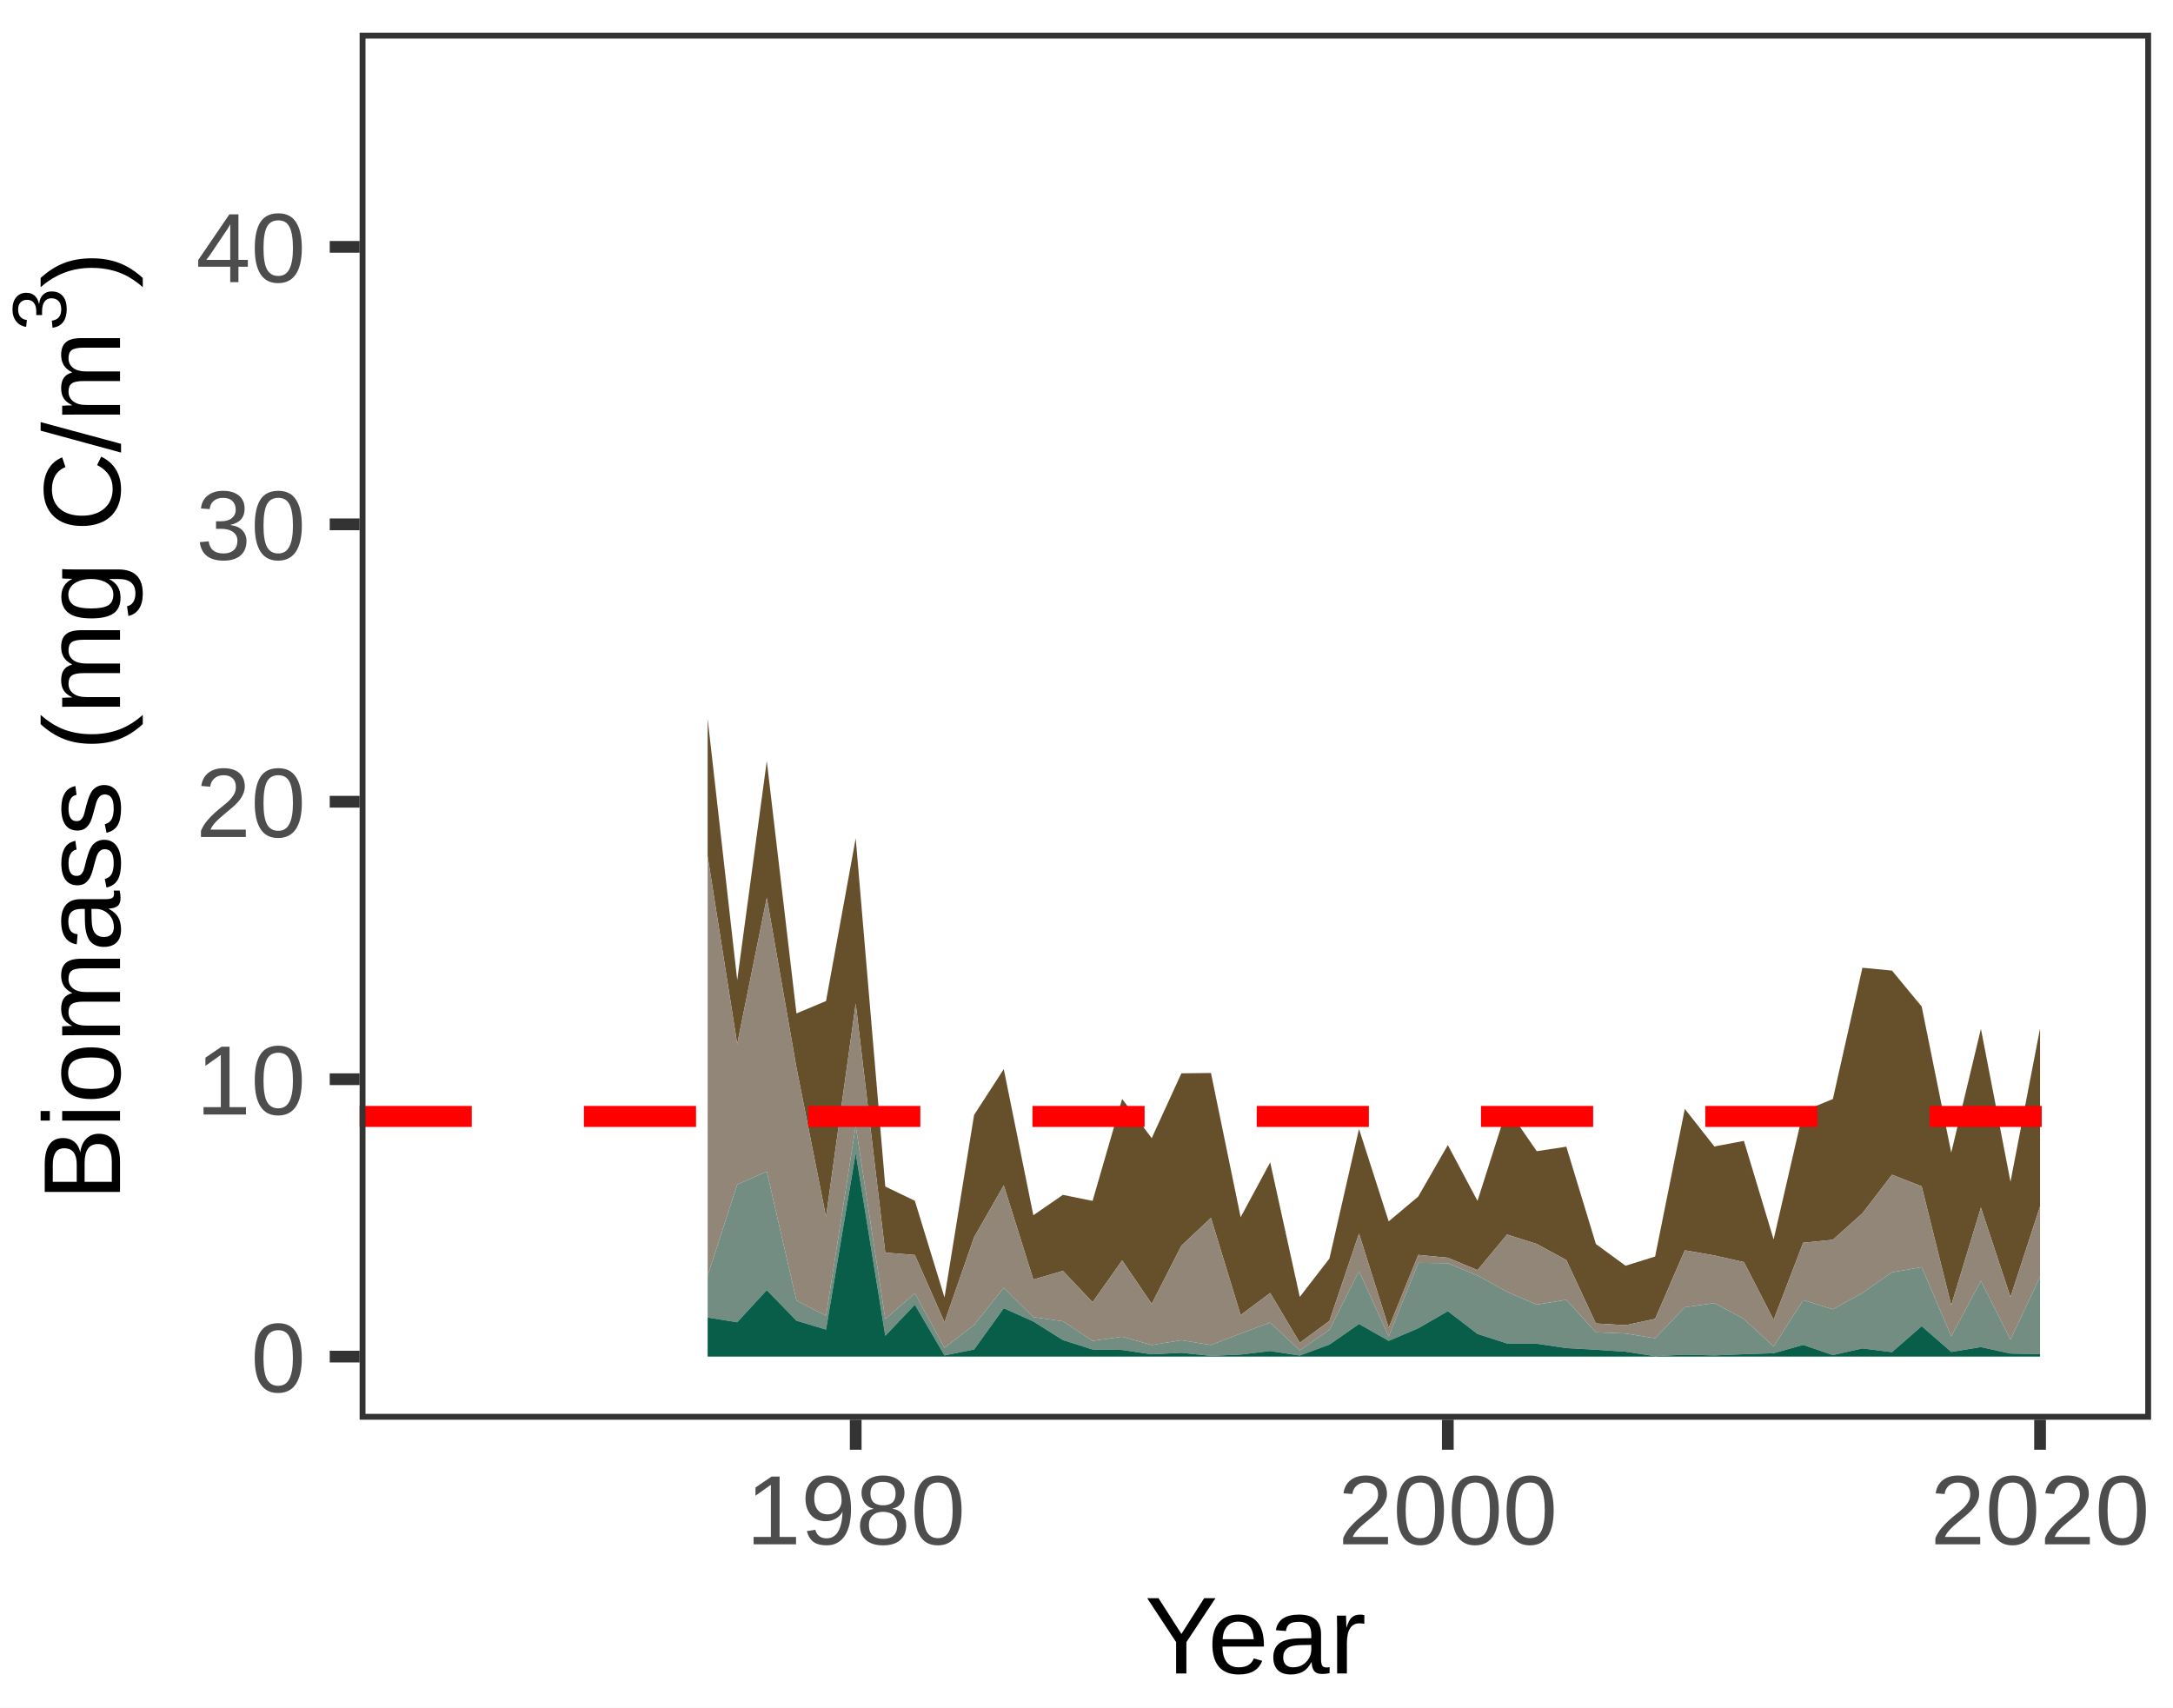
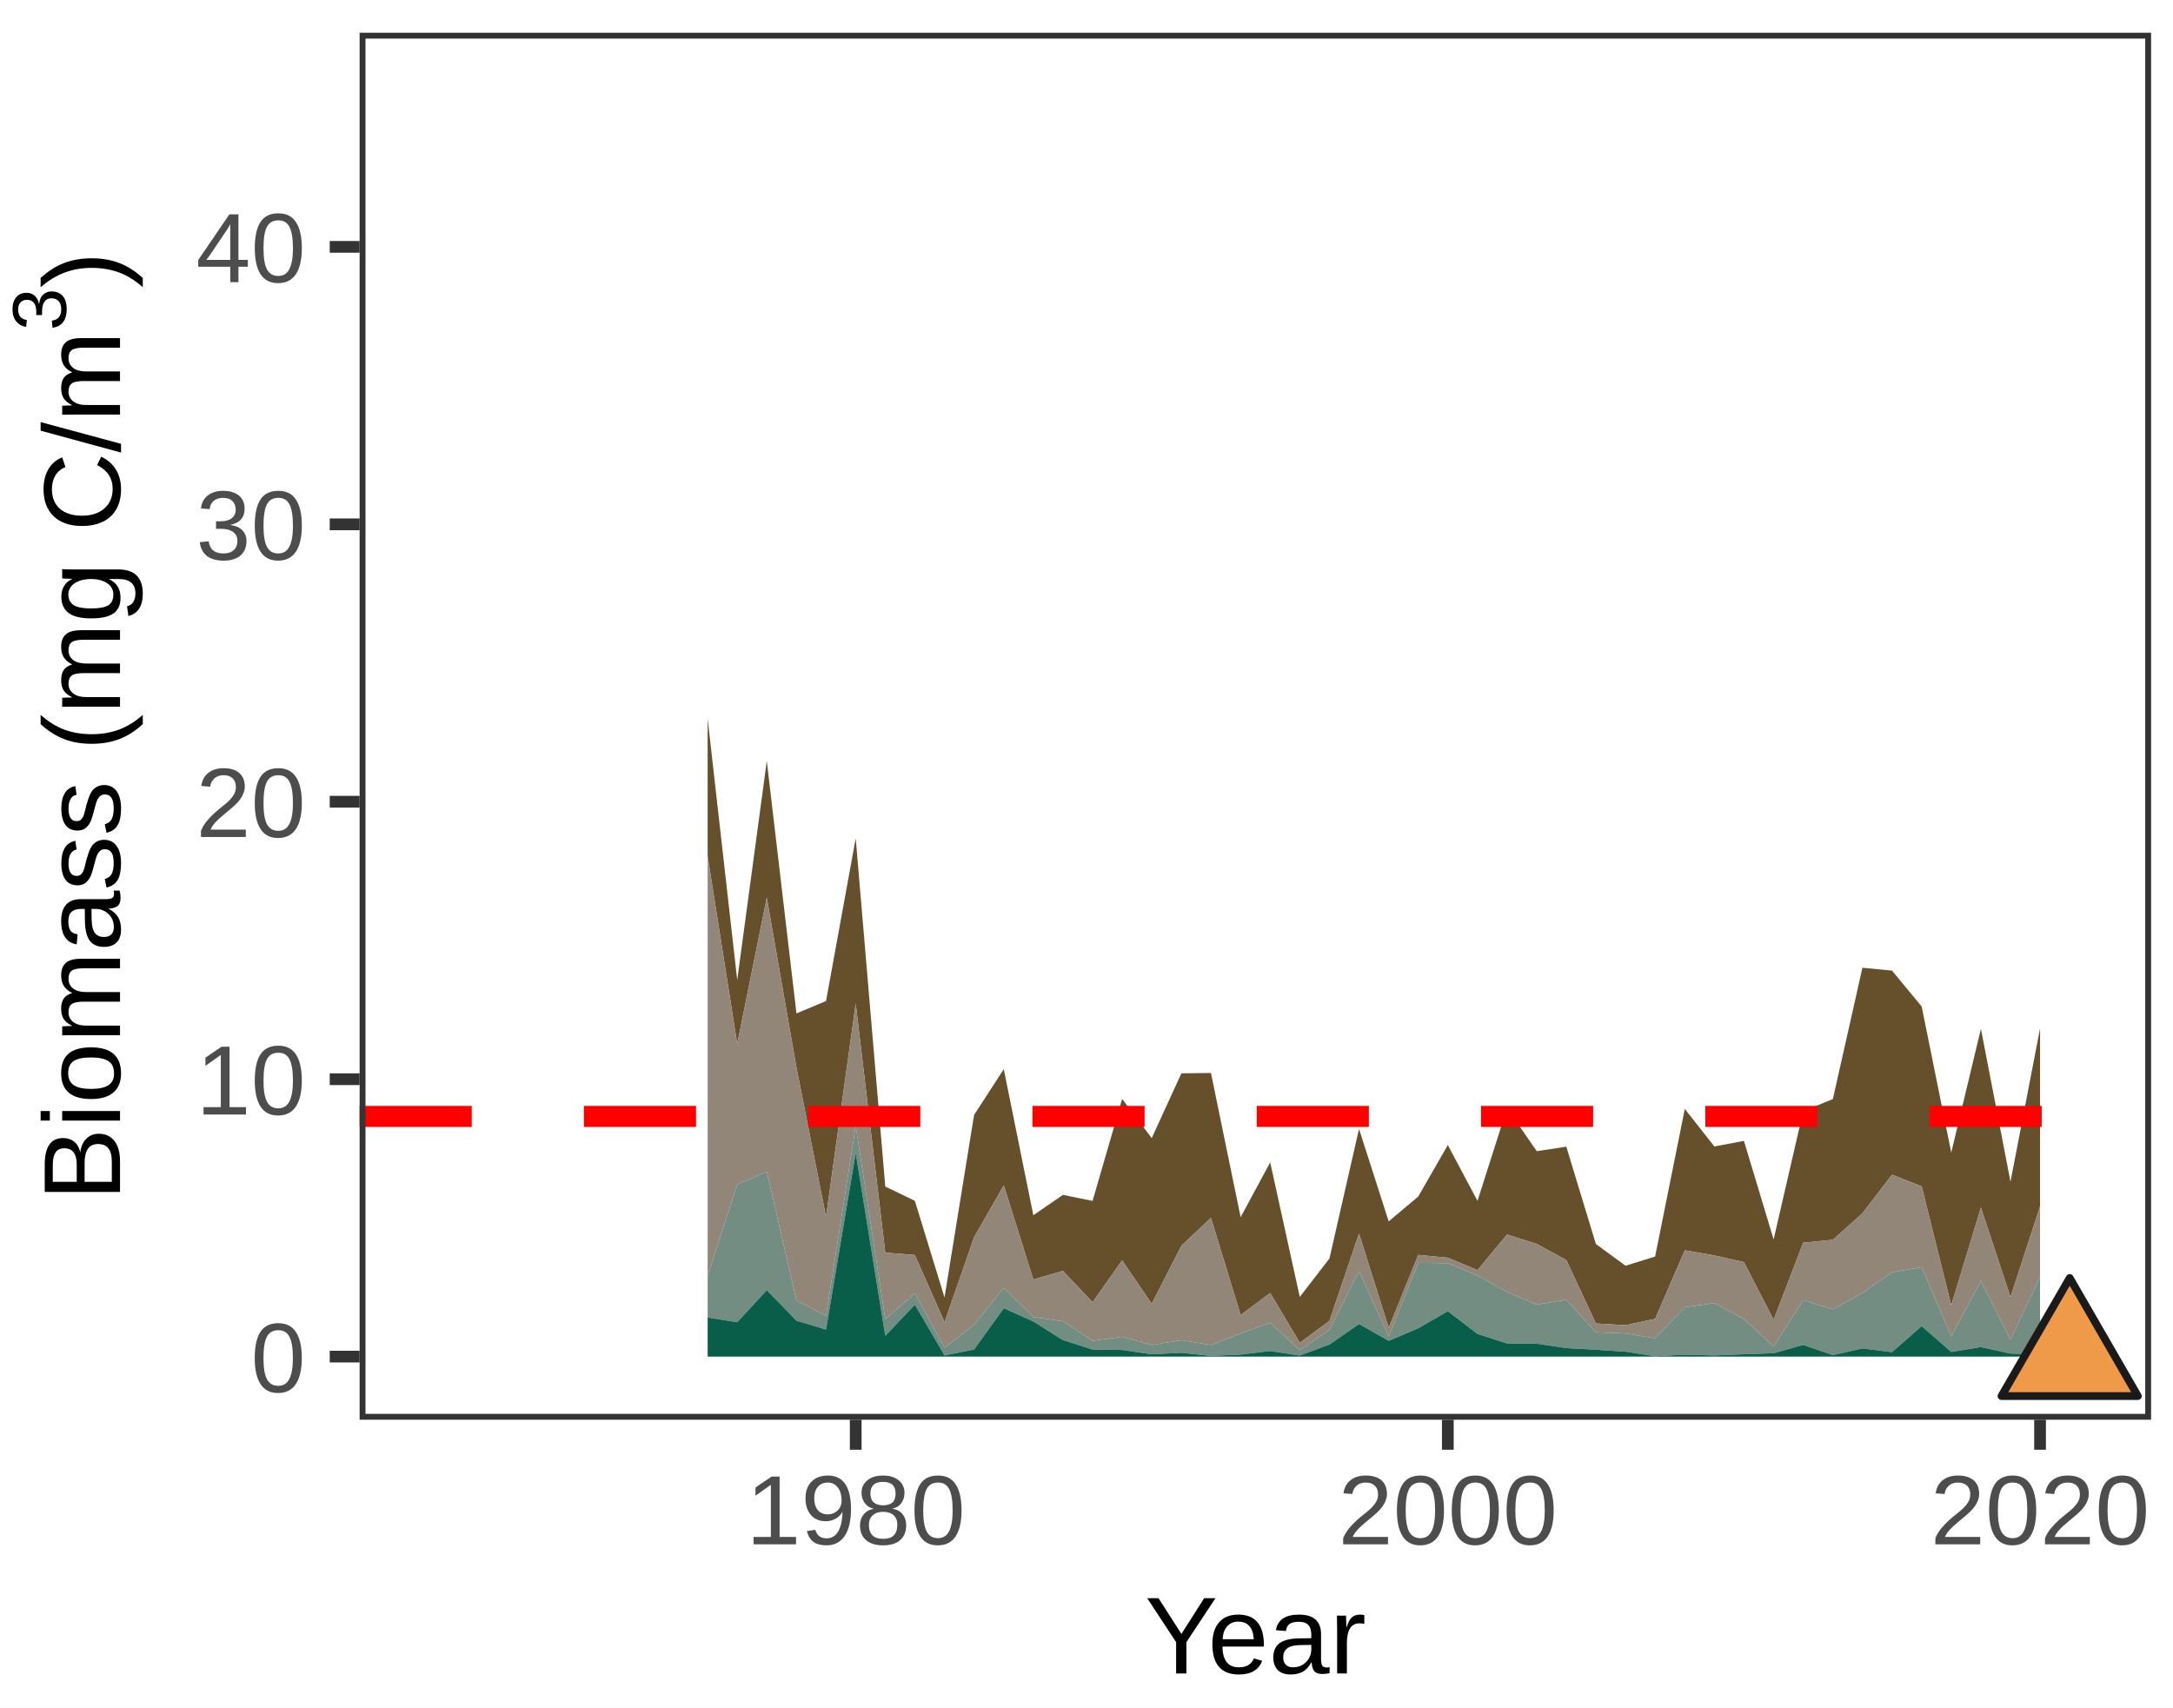
<svg xmlns="http://www.w3.org/2000/svg" class="svglite" width="198.43pt" height="155.91pt" viewBox="0 0 198.43 155.91">
  <defs>
    <style type="text/css">
    .svglite line, .svglite polyline, .svglite polygon, .svglite path, .svglite rect, .svglite circle {
      fill: none;
      stroke: #000000;
      stroke-linecap: round;
      stroke-linejoin: round;
      stroke-miterlimit: 10.00;
    }
  </style>
  </defs>
  <rect width="100%" height="100%" style="stroke: none; fill: #FFFFFF;" />
  <defs>
    <clipPath id="cpMC4wMHwxOTguNDN8MC4wMHwxNTUuOTE=">
      <rect x="0.00" y="0.00" width="198.43" height="155.91" />
    </clipPath>
  </defs>
  <g clip-path="url(#cpMC4wMHwxOTguNDN8MC4wMHwxNTUuOTE=)">
    <rect x="0.00" y="0.00" width="198.43" height="155.91" style="stroke-width: 1.07; stroke: #FFFFFF; fill: #FFFFFF;" />
  </g>
  <defs>
    <clipPath id="cpMzIuODR8MTk2LjQzfDIuOTl8MTI5LjY0">
      <rect x="32.84" y="2.99" width="163.59" height="126.65" />
    </clipPath>
  </defs>
  <g clip-path="url(#cpMzIuODR8MTk2LjQzfDIuOTl8MTI5LjY0)">
    <rect x="32.84" y="2.99" width="163.59" height="126.65" style="stroke-width: 1.07; stroke: none; fill: #FFFFFF;" />
    <polygon points="64.62,65.63 67.32,89.50 70.02,69.49 72.73,92.54 75.43,91.41 78.14,76.55 80.84,108.35 83.54,109.65 86.25,118.48 88.95,101.81 91.66,97.63 94.36,110.97 97.06,109.11 99.77,109.66 102.47,100.35 105.17,103.93 107.88,98.01 110.58,97.98 113.29,111.15 115.99,106.14 118.69,118.43 121.40,114.92 124.10,103.09 126.81,111.53 129.51,109.26 132.21,104.56 134.92,109.66 137.62,101.19 140.33,105.12 143.03,104.71 145.73,113.60 148.44,115.58 151.14,114.74 153.85,101.26 156.55,104.69 159.25,104.18 161.96,113.18 164.66,101.47 167.37,100.36 170.07,88.37 172.77,88.63 175.48,91.91 178.18,105.25 180.89,93.95 183.59,107.91 186.29,93.91 186.29,110.16 183.59,118.44 180.89,110.27 178.18,119.19 175.48,108.33 172.77,107.27 170.07,110.79 167.37,113.21 164.66,113.48 161.96,120.52 159.25,115.25 156.55,114.64 153.85,114.17 151.14,120.43 148.44,121.01 145.73,120.85 143.03,115.06 140.33,113.59 137.62,112.73 134.92,115.98 132.21,114.85 129.51,114.59 126.81,121.25 124.10,112.64 121.40,120.62 118.69,122.61 115.99,118.07 113.29,120.08 110.58,111.21 107.88,113.75 105.17,119.06 102.47,115.09 99.77,118.91 97.06,116.05 94.36,116.84 91.66,108.24 88.95,112.98 86.25,120.74 83.54,114.60 80.84,114.38 78.14,91.63 75.43,111.12 72.73,97.48 70.02,81.97 67.32,95.32 64.62,78.18 " style="stroke-width: 0.00; stroke: none; fill: #664F2B;" />
    <polyline points="64.62,65.63 67.32,89.50 70.02,69.49 72.73,92.54 75.43,91.41 78.14,76.55 80.84,108.35 83.54,109.65 86.25,118.48 88.95,101.81 91.66,97.63 94.36,110.97 97.06,109.11 99.77,109.66 102.47,100.35 105.17,103.93 107.88,98.01 110.58,97.98 113.29,111.15 115.99,106.14 118.69,118.43 121.40,114.92 124.10,103.09 126.81,111.53 129.51,109.26 132.21,104.56 134.92,109.66 137.62,101.19 140.33,105.12 143.03,104.71 145.73,113.60 148.44,115.58 151.14,114.74 153.85,101.26 156.55,104.69 159.25,104.18 161.96,113.18 164.66,101.47 167.37,100.36 170.07,88.37 172.77,88.63 175.48,91.91 178.18,105.25 180.89,93.95 183.59,107.91 186.29,93.91 " style="stroke-width: 1.07; stroke: none;" />
    <polygon points="64.62,78.18 67.32,95.32 70.02,81.97 72.73,97.48 75.43,111.12 78.14,91.63 80.84,114.38 83.54,114.60 86.25,120.74 88.95,112.98 91.66,108.24 94.36,116.84 97.06,116.05 99.77,118.91 102.47,115.09 105.17,119.06 107.88,113.75 110.58,111.21 113.29,120.08 115.99,118.07 118.69,122.61 121.40,120.62 124.10,112.64 126.81,121.25 129.51,114.59 132.21,114.85 134.92,115.98 137.62,112.73 140.33,113.59 143.03,115.06 145.73,120.85 148.44,121.01 151.14,120.43 153.85,114.17 156.55,114.64 159.25,115.25 161.96,120.52 164.66,113.48 167.37,113.21 170.07,110.79 172.77,107.27 175.48,108.33 178.18,119.19 180.89,110.27 183.59,118.44 186.29,110.16 186.29,116.58 183.59,122.33 180.89,116.97 178.18,122.02 175.48,115.71 172.77,116.18 170.07,118.06 167.37,119.56 164.66,118.72 161.96,122.96 159.25,120.44 156.55,118.99 153.85,119.37 151.14,122.20 148.44,121.77 145.73,121.66 143.03,118.69 140.33,119.13 137.62,117.97 134.92,116.47 132.21,115.35 129.51,115.32 126.81,122.04 124.10,116.07 121.40,121.43 118.69,123.31 115.99,120.77 113.29,121.77 110.58,122.82 107.88,122.38 105.17,122.82 102.47,122.06 99.77,122.44 97.06,120.65 94.36,120.27 91.66,117.59 88.95,120.99 86.25,123.07 83.54,118.10 80.84,120.45 78.14,102.81 75.43,120.15 72.73,118.76 70.02,106.98 67.32,108.17 64.62,116.50 " style="stroke-width: 0.00; stroke: none; fill: #928678;" />
    <polyline points="64.62,78.18 67.32,95.32 70.02,81.97 72.73,97.48 75.43,111.12 78.14,91.63 80.84,114.38 83.54,114.60 86.25,120.74 88.95,112.98 91.66,108.24 94.36,116.84 97.06,116.05 99.77,118.91 102.47,115.09 105.17,119.06 107.88,113.75 110.58,111.21 113.29,120.08 115.99,118.07 118.69,122.61 121.40,120.62 124.10,112.64 126.81,121.25 129.51,114.59 132.21,114.85 134.92,115.98 137.62,112.73 140.33,113.59 143.03,115.06 145.73,120.85 148.44,121.01 151.14,120.43 153.85,114.17 156.55,114.64 159.25,115.25 161.96,120.52 164.66,113.48 167.37,113.21 170.07,110.79 172.77,107.27 175.48,108.33 178.18,119.19 180.89,110.27 183.59,118.44 186.29,110.16 " style="stroke-width: 1.07; stroke: none;" />
    <polygon points="64.62,116.50 67.32,108.17 70.02,106.98 72.73,118.76 75.43,120.15 78.14,102.81 80.84,120.45 83.54,118.10 86.25,123.07 88.95,120.99 91.66,117.59 94.36,120.27 97.06,120.65 99.77,122.44 102.47,122.06 105.17,122.82 107.88,122.38 110.58,122.82 113.29,121.77 115.99,120.77 118.69,123.31 121.40,121.43 124.10,116.07 126.81,122.04 129.51,115.32 132.21,115.35 134.92,116.47 137.62,117.97 140.33,119.13 143.03,118.69 145.73,121.66 148.44,121.77 151.14,122.20 153.85,119.37 156.55,118.99 159.25,120.44 161.96,122.96 164.66,118.72 167.37,119.56 170.07,118.06 172.77,116.18 175.48,115.71 178.18,122.02 180.89,116.97 183.59,122.33 186.29,116.58 186.29,123.65 183.59,123.60 180.89,123.01 178.18,123.45 175.48,121.10 172.77,123.47 170.07,123.13 167.37,123.74 164.66,122.81 161.96,123.57 159.25,123.66 156.55,123.77 153.85,123.70 151.14,123.84 148.44,123.43 145.73,123.25 143.03,123.10 140.33,122.70 137.62,122.68 134.92,121.81 132.21,119.73 129.51,121.29 126.81,122.44 124.10,120.90 121.40,122.78 118.69,123.78 115.99,123.37 113.29,123.69 110.58,123.81 107.88,123.53 105.17,123.67 102.47,123.27 99.77,123.23 97.06,122.37 94.36,120.67 91.66,119.46 88.95,123.23 86.25,123.77 83.54,119.14 80.84,121.98 78.14,105.29 75.43,121.41 72.73,120.60 70.02,117.81 67.32,120.74 64.62,120.31 " style="stroke-width: 0.00; stroke: none; fill: #748D83;" />
    <polyline points="64.62,116.50 67.32,108.17 70.02,106.98 72.73,118.76 75.43,120.15 78.14,102.81 80.84,120.45 83.54,118.10 86.25,123.07 88.95,120.99 91.66,117.59 94.36,120.27 97.06,120.65 99.77,122.44 102.47,122.06 105.17,122.82 107.88,122.38 110.58,122.82 113.29,121.77 115.99,120.77 118.69,123.31 121.40,121.43 124.10,116.07 126.81,122.04 129.51,115.32 132.21,115.35 134.92,116.47 137.62,117.97 140.33,119.13 143.03,118.69 145.73,121.66 148.44,121.77 151.14,122.20 153.85,119.37 156.55,118.99 159.25,120.44 161.96,122.96 164.66,118.72 167.37,119.56 170.07,118.06 172.77,116.18 175.48,115.71 178.18,122.02 180.89,116.97 183.59,122.33 186.29,116.58 " style="stroke-width: 1.07; stroke: none;" />
    <polygon points="64.62,120.31 67.32,120.74 70.02,117.81 72.73,120.60 75.43,121.41 78.14,105.29 80.84,121.98 83.54,119.14 86.25,123.77 88.95,123.23 91.66,119.46 94.36,120.67 97.06,122.37 99.77,123.23 102.47,123.27 105.17,123.67 107.88,123.53 110.58,123.81 113.29,123.69 115.99,123.37 118.69,123.78 121.40,122.78 124.10,120.90 126.81,122.44 129.51,121.29 132.21,119.73 134.92,121.81 137.62,122.68 140.33,122.70 143.03,123.10 145.73,123.25 148.44,123.43 151.14,123.84 153.85,123.70 156.55,123.77 159.25,123.66 161.96,123.57 164.66,122.81 167.37,123.74 170.07,123.13 172.77,123.47 175.48,121.10 178.18,123.45 180.89,123.01 183.59,123.60 186.29,123.65 186.29,123.88 183.59,123.88 180.89,123.88 178.18,123.88 175.48,123.88 172.77,123.88 170.07,123.88 167.37,123.88 164.66,123.88 161.96,123.88 159.25,123.88 156.55,123.88 153.85,123.88 151.14,123.88 148.44,123.88 145.73,123.88 143.03,123.88 140.33,123.88 137.62,123.88 134.92,123.88 132.21,123.88 129.51,123.88 126.81,123.88 124.10,123.88 121.40,123.88 118.69,123.88 115.99,123.88 113.29,123.88 110.58,123.88 107.88,123.88 105.17,123.88 102.47,123.88 99.77,123.88 97.06,123.88 94.36,123.88 91.66,123.88 88.95,123.88 86.25,123.88 83.54,123.88 80.84,123.88 78.14,123.88 75.43,123.88 72.73,123.88 70.02,123.88 67.32,123.88 64.62,123.88 " style="stroke-width: 0.00; stroke: none; fill: #095E49;" />
    <polyline points="64.62,120.31 67.32,120.74 70.02,117.81 72.73,120.60 75.43,121.41 78.14,105.29 80.84,121.98 83.54,119.14 86.25,123.77 88.95,123.23 91.66,119.46 94.36,120.67 97.06,122.37 99.77,123.23 102.47,123.27 105.17,123.67 107.88,123.53 110.58,123.81 113.29,123.69 115.99,123.37 118.69,123.78 121.40,122.78 124.10,120.90 126.81,122.44 129.51,121.29 132.21,119.73 134.92,121.81 137.62,122.68 140.33,122.70 143.03,123.10 145.73,123.25 148.44,123.43 151.14,123.84 153.85,123.70 156.55,123.77 159.25,123.66 161.96,123.57 164.66,122.81 167.37,123.74 170.07,123.13 172.77,123.47 175.48,121.10 178.18,123.45 180.89,123.01 183.59,123.60 186.29,123.65 " style="stroke-width: 1.07; stroke: none;" />
+     <polygon points="189.00,116.70 195.22,127.48 182.77,127.48 " style="stroke-width: 0.71; stroke: #1A1A1A; fill: #EE9A49;" />
    <line x1="32.84" y1="101.95" x2="196.43" y2="101.95" style="stroke-width: 1.92; stroke: #FF0000; stroke-dasharray: 10.24,10.24; stroke-linecap: butt;" />
    <rect x="32.84" y="2.99" width="163.59" height="126.65" style="stroke-width: 1.07; stroke: #333333;" />
  </g>
  <g clip-path="url(#cpMC4wMHwxOTguNDN8MC4wMHwxNTUuOTE=)">
    <text x="27.91" y="127.11" text-anchor="end" style="font-size: 9.00px; fill: #4D4D4D; font-family: Arial;" textLength="5.00px" lengthAdjust="spacingAndGlyphs">0</text>
    <text x="27.91" y="101.77" text-anchor="end" style="font-size: 9.00px; fill: #4D4D4D; font-family: Arial;" textLength="10.01px" lengthAdjust="spacingAndGlyphs">10</text>
    <text x="27.91" y="76.43" text-anchor="end" style="font-size: 9.00px; fill: #4D4D4D; font-family: Arial;" textLength="10.01px" lengthAdjust="spacingAndGlyphs">20</text>
    <text x="27.91" y="51.10" text-anchor="end" style="font-size: 9.00px; fill: #4D4D4D; font-family: Arial;" textLength="10.01px" lengthAdjust="spacingAndGlyphs">30</text>
    <text x="27.91" y="25.76" text-anchor="end" style="font-size: 9.00px; fill: #4D4D4D; font-family: Arial;" textLength="10.01px" lengthAdjust="spacingAndGlyphs">40</text>
    <polyline points="30.11,123.88 32.84,123.88 " style="stroke-width: 1.07; stroke: #333333; stroke-linecap: butt;" />
    <polyline points="30.11,98.55 32.84,98.55 " style="stroke-width: 1.07; stroke: #333333; stroke-linecap: butt;" />
    <polyline points="30.11,73.21 32.84,73.21 " style="stroke-width: 1.07; stroke: #333333; stroke-linecap: butt;" />
    <polyline points="30.11,47.88 32.84,47.88 " style="stroke-width: 1.07; stroke: #333333; stroke-linecap: butt;" />
    <polyline points="30.11,22.54 32.84,22.54 " style="stroke-width: 1.07; stroke: #333333; stroke-linecap: butt;" />
    <polyline points="78.14,132.38 78.14,129.64 " style="stroke-width: 1.07; stroke: #333333; stroke-linecap: butt;" />
    <polyline points="132.21,132.38 132.21,129.64 " style="stroke-width: 1.07; stroke: #333333; stroke-linecap: butt;" />
    <polyline points="186.29,132.38 186.29,129.64 " style="stroke-width: 1.07; stroke: #333333; stroke-linecap: butt;" />
    <text x="78.14" y="141.02" text-anchor="middle" style="font-size: 9.00px; fill: #4D4D4D; font-family: Arial;" textLength="20.02px" lengthAdjust="spacingAndGlyphs">1980</text>
    <text x="132.21" y="141.02" text-anchor="middle" style="font-size: 9.00px; fill: #4D4D4D; font-family: Arial;" textLength="20.02px" lengthAdjust="spacingAndGlyphs">2000</text>
    <text x="186.29" y="141.02" text-anchor="middle" style="font-size: 9.00px; fill: #4D4D4D; font-family: Arial;" textLength="20.02px" lengthAdjust="spacingAndGlyphs">2020</text>
    <text x="114.64" y="152.81" text-anchor="middle" style="font-size: 10.00px; font-family: Arial;" textLength="20.22px" lengthAdjust="spacingAndGlyphs">Year</text>
    <text transform="translate(10.96,109.67) rotate(-90)" style="font-size: 10.00px; font-family: Arial;" textLength="79.48px" lengthAdjust="spacingAndGlyphs">Biomass (mg C/m</text>
    <text transform="translate(6.03,30.19) rotate(-90)" style="font-size: 7.00px; font-family: Arial;" textLength="3.90px" lengthAdjust="spacingAndGlyphs">3</text>
    <text transform="translate(10.96,26.29) rotate(-90)" style="font-size: 10.00px; font-family: Arial;" textLength="3.33px" lengthAdjust="spacingAndGlyphs">)</text>
  </g>
</svg>
